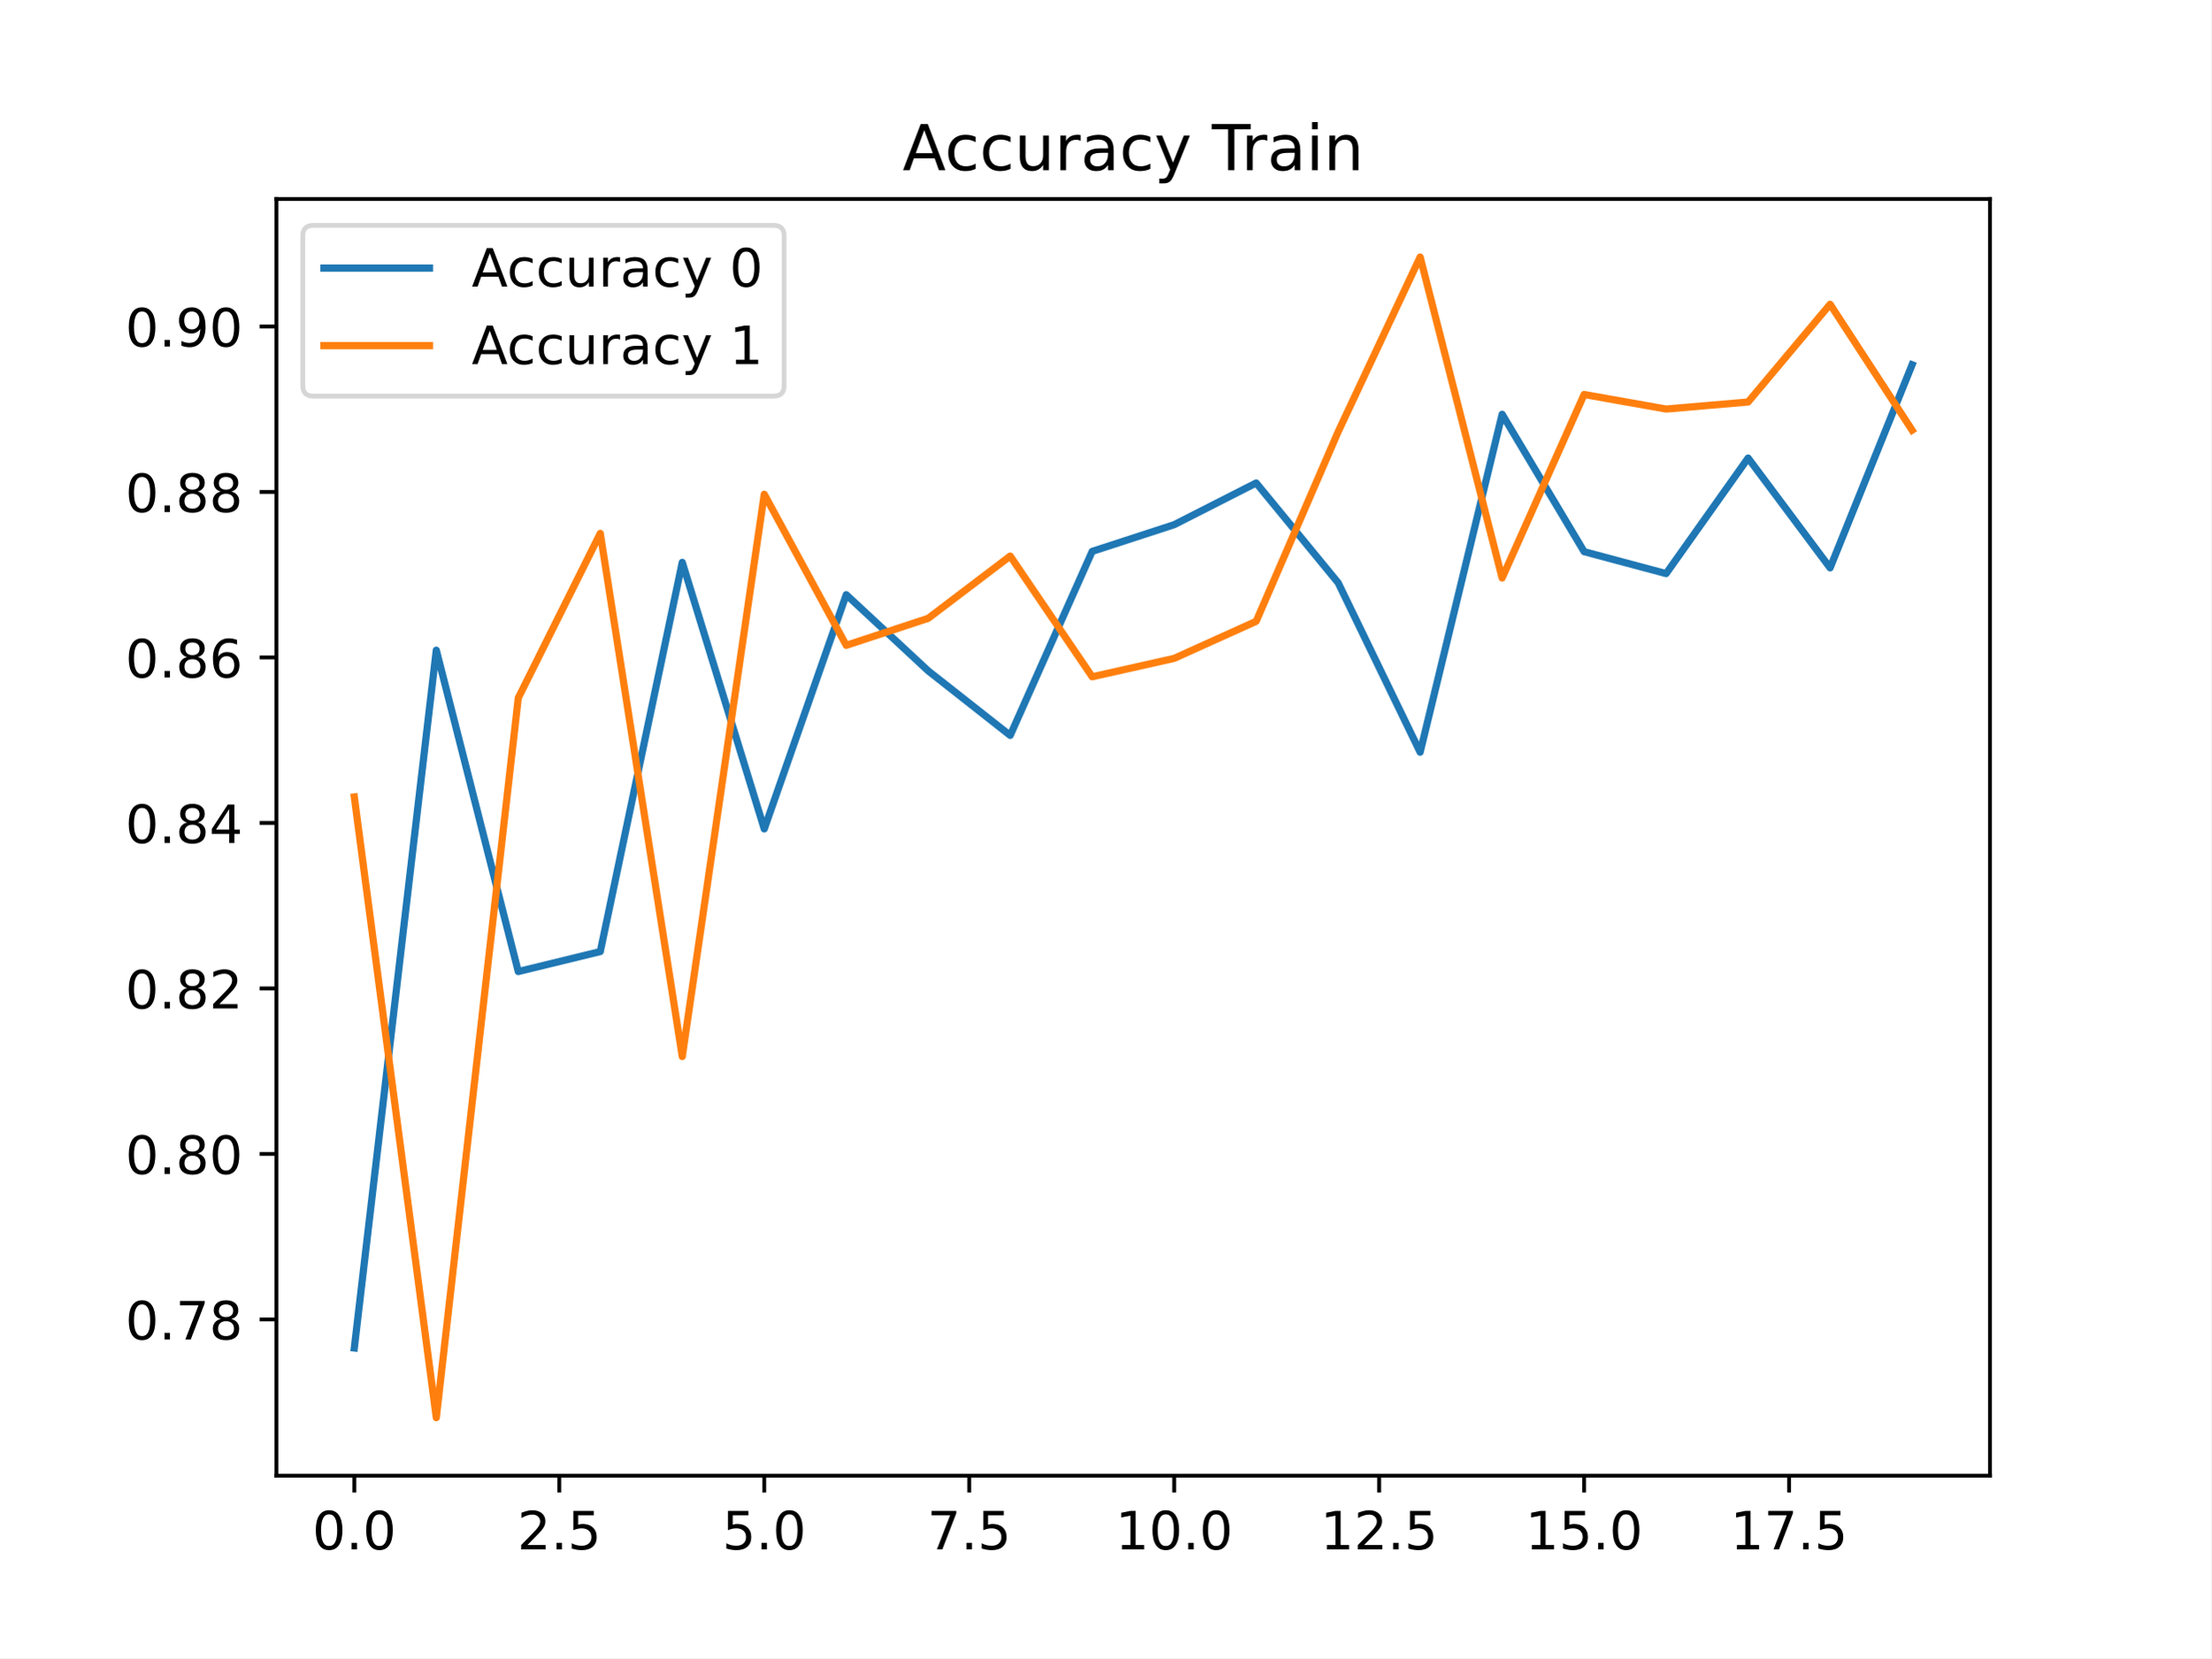
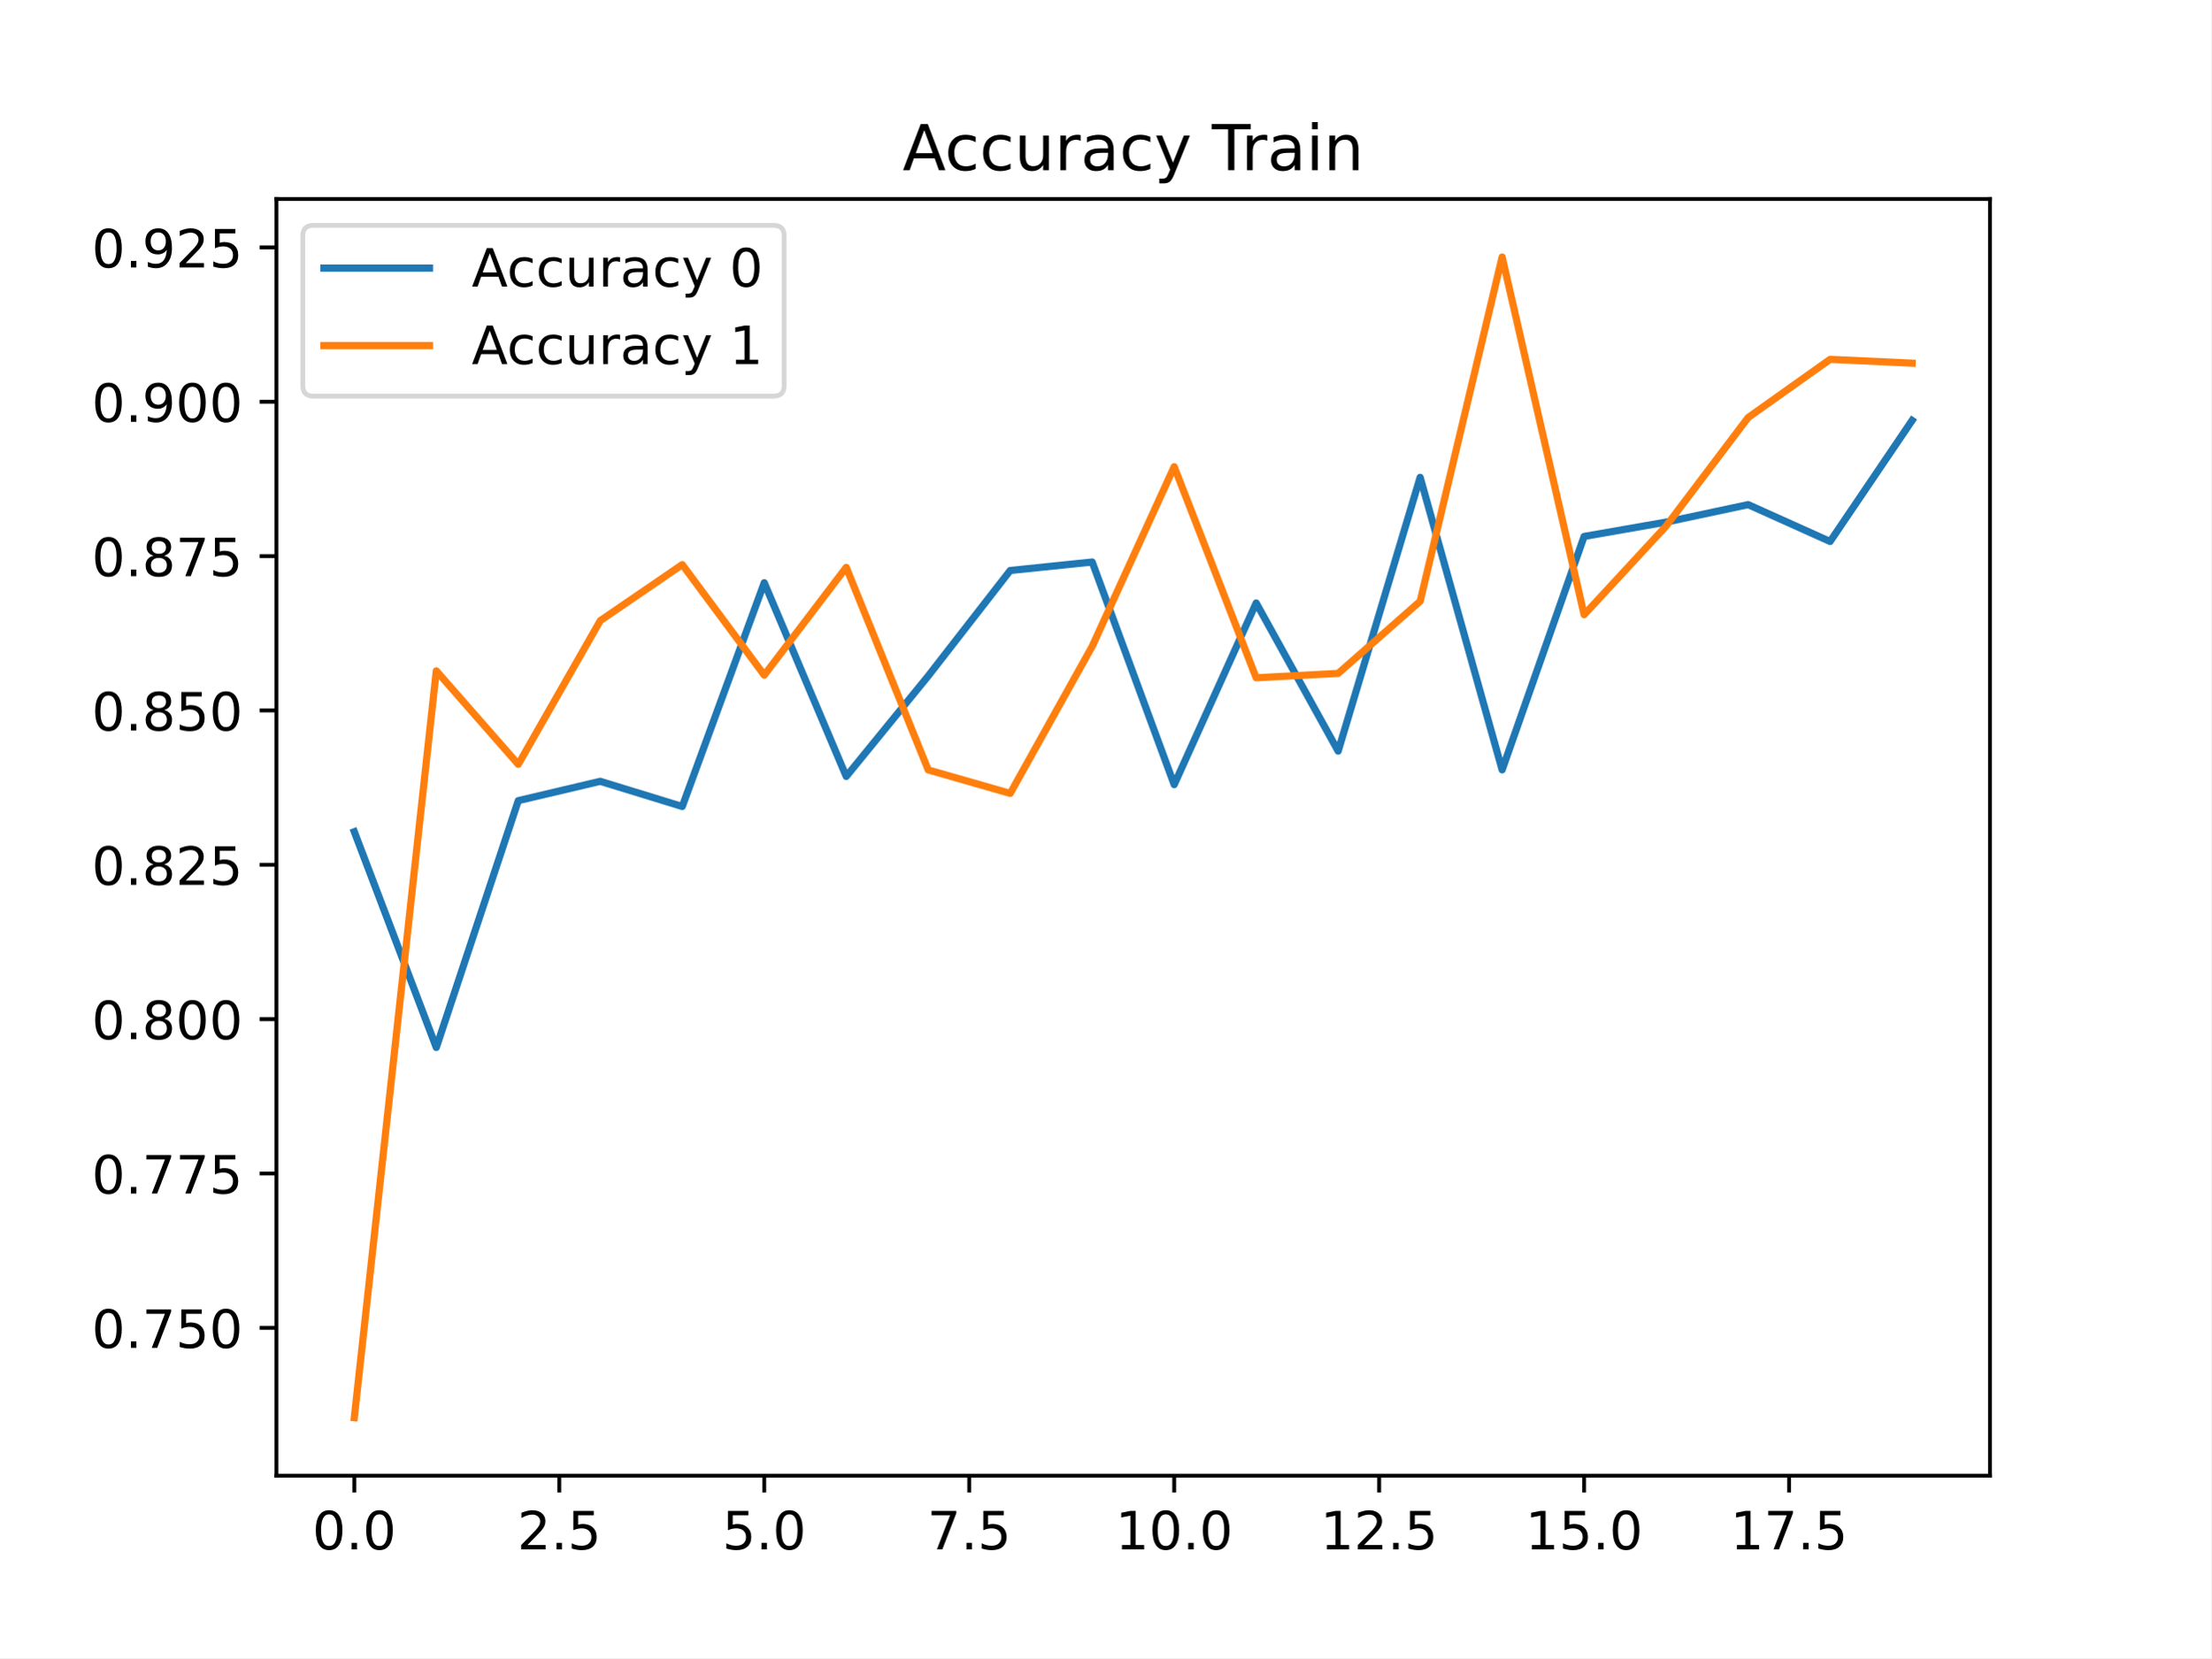
<svg xmlns="http://www.w3.org/2000/svg" xmlns:xlink="http://www.w3.org/1999/xlink" width="460.8pt" height="345.6pt" viewBox="0 0 460.8 345.6" version="1.1">
  <defs>
    <style type="text/css">*{stroke-linejoin: round; stroke-linecap: butt}</style>
  </defs>
  <g id="figure_1">
    <g id="patch_1">
      <path d="M 0 345.6  L 460.8 345.6  L 460.8 0  L 0 0  z " style="fill: #ffffff" />
    </g>
    <g id="axes_1">
      <g id="patch_2">
        <path d="M 57.6 307.584  L 414.72 307.584  L 414.72 41.472  L 57.6 41.472  z " style="fill: #ffffff" />
      </g>
      <g id="matplotlib.axis_1">
        <g id="xtick_1">
          <g id="line2d_1">
            <defs>
-               <path id="mcc415c1c4e" d="M 0 0  L 0 3.5  " style="stroke: #000000; stroke-width: 0.8" />
+               <path id="mcb43524449" d="M 0 0  L 0 3.5  " style="stroke: #000000; stroke-width: 0.8" />
            </defs>
            <g>
-               <use xlink:href="#mcc415c1c4e" x="73.833" y="307.584" style="stroke: #000000; stroke-width: 0.8" />
+               <use xlink:href="#mcb43524449" x="73.833" y="307.584" style="stroke: #000000; stroke-width: 0.8" />
            </g>
          </g>
          <g id="text_1">
            <g transform="translate(65.08601 322.9423) scale(0.11 -0.11)">
              <defs>
                <path id="DejaVuSans-30" d="M 2034 4250  Q 1547 4250 1301 3770  Q 1056 3291 1056 2328  Q 1056 1369 1301 889  Q 1547 409 2034 409  Q 2525 409 2770 889  Q 3016 1369 3016 2328  Q 3016 3291 2770 3770  Q 2525 4250 2034 4250  z M 2034 4750  Q 2819 4750 3233 4129  Q 3647 3509 3647 2328  Q 3647 1150 3233 529  Q 2819 -91 2034 -91  Q 1250 -91 836 529  Q 422 1150 422 2328  Q 422 3509 836 4129  Q 1250 4750 2034 4750  z " transform="scale(0.015625)" />
                <path id="DejaVuSans-2e" d="M 684 794  L 1344 794  L 1344 0  L 684 0  L 684 794  z " transform="scale(0.015625)" />
              </defs>
              <use xlink:href="#DejaVuSans-30" />
              <use xlink:href="#DejaVuSans-2e" x="63.623" />
              <use xlink:href="#DejaVuSans-30" x="95.41" />
            </g>
          </g>
        </g>
        <g id="xtick_2">
          <g id="line2d_2">
            <g>
-               <use xlink:href="#mcc415c1c4e" x="116.55" y="307.584" style="stroke: #000000; stroke-width: 0.8" />
+               <use xlink:href="#mcb43524449" x="116.55" y="307.584" style="stroke: #000000; stroke-width: 0.8" />
            </g>
          </g>
          <g id="text_2">
            <g transform="translate(107.8037 322.9423) scale(0.11 -0.11)">
              <defs>
                <path id="DejaVuSans-32" d="M 1228 531  L 3431 531  L 3431 0  L 469 0  L 469 531  Q 828 903 1448 1529  Q 2069 2156 2228 2338  Q 2531 2678 2651 2914  Q 2772 3150 2772 3378  Q 2772 3750 2511 3984  Q 2250 4219 1831 4219  Q 1534 4219 1204 4116  Q 875 4013 500 3803  L 500 4441  Q 881 4594 1212 4672  Q 1544 4750 1819 4750  Q 2544 4750 2975 4387  Q 3406 4025 3406 3419  Q 3406 3131 3298 2873  Q 3191 2616 2906 2266  Q 2828 2175 2409 1742  Q 1991 1309 1228 531  z " transform="scale(0.015625)" />
                <path id="DejaVuSans-35" d="M 691 4666  L 3169 4666  L 3169 4134  L 1269 4134  L 1269 2991  Q 1406 3038 1543 3061  Q 1681 3084 1819 3084  Q 2600 3084 3056 2656  Q 3513 2228 3513 1497  Q 3513 744 3044 326  Q 2575 -91 1722 -91  Q 1428 -91 1123 -41  Q 819 9 494 109  L 494 744  Q 775 591 1075 516  Q 1375 441 1709 441  Q 2250 441 2565 725  Q 2881 1009 2881 1497  Q 2881 1984 2565 2268  Q 2250 2553 1709 2553  Q 1456 2553 1204 2497  Q 953 2441 691 2322  L 691 4666  z " transform="scale(0.015625)" />
              </defs>
              <use xlink:href="#DejaVuSans-32" />
              <use xlink:href="#DejaVuSans-2e" x="63.623" />
              <use xlink:href="#DejaVuSans-35" x="95.41" />
            </g>
          </g>
        </g>
        <g id="xtick_3">
          <g id="line2d_3">
            <g>
-               <use xlink:href="#mcc415c1c4e" x="159.268" y="307.584" style="stroke: #000000; stroke-width: 0.8" />
+               <use xlink:href="#mcb43524449" x="159.268" y="307.584" style="stroke: #000000; stroke-width: 0.8" />
            </g>
          </g>
          <g id="text_3">
            <g transform="translate(150.5214 322.9423) scale(0.11 -0.11)">
              <use xlink:href="#DejaVuSans-35" />
              <use xlink:href="#DejaVuSans-2e" x="63.623" />
              <use xlink:href="#DejaVuSans-30" x="95.41" />
            </g>
          </g>
        </g>
        <g id="xtick_4">
          <g id="line2d_4">
            <g>
-               <use xlink:href="#mcc415c1c4e" x="201.986" y="307.584" style="stroke: #000000; stroke-width: 0.8" />
+               <use xlink:href="#mcb43524449" x="201.986" y="307.584" style="stroke: #000000; stroke-width: 0.8" />
            </g>
          </g>
          <g id="text_4">
            <g transform="translate(193.2391 322.9423) scale(0.11 -0.11)">
              <defs>
                <path id="DejaVuSans-37" d="M 525 4666  L 3525 4666  L 3525 4397  L 1831 0  L 1172 0  L 2766 4134  L 525 4134  L 525 4666  z " transform="scale(0.015625)" />
              </defs>
              <use xlink:href="#DejaVuSans-37" />
              <use xlink:href="#DejaVuSans-2e" x="63.623" />
              <use xlink:href="#DejaVuSans-35" x="95.41" />
            </g>
          </g>
        </g>
        <g id="xtick_5">
          <g id="line2d_5">
            <g>
-               <use xlink:href="#mcc415c1c4e" x="244.704" y="307.584" style="stroke: #000000; stroke-width: 0.8" />
+               <use xlink:href="#mcb43524449" x="244.704" y="307.584" style="stroke: #000000; stroke-width: 0.8" />
            </g>
          </g>
          <g id="text_5">
            <g transform="translate(232.4574 322.9423) scale(0.11 -0.11)">
              <defs>
                <path id="DejaVuSans-31" d="M 794 531  L 1825 531  L 1825 4091  L 703 3866  L 703 4441  L 1819 4666  L 2450 4666  L 2450 531  L 3481 531  L 3481 0  L 794 0  L 794 531  z " transform="scale(0.015625)" />
              </defs>
              <use xlink:href="#DejaVuSans-31" />
              <use xlink:href="#DejaVuSans-30" x="63.623" />
              <use xlink:href="#DejaVuSans-2e" x="127.246" />
              <use xlink:href="#DejaVuSans-30" x="159.033" />
            </g>
          </g>
        </g>
        <g id="xtick_6">
          <g id="line2d_6">
            <g>
-               <use xlink:href="#mcc415c1c4e" x="287.421" y="307.584" style="stroke: #000000; stroke-width: 0.8" />
+               <use xlink:href="#mcb43524449" x="287.421" y="307.584" style="stroke: #000000; stroke-width: 0.8" />
            </g>
          </g>
          <g id="text_6">
            <g transform="translate(275.1751 322.9423) scale(0.11 -0.11)">
              <use xlink:href="#DejaVuSans-31" />
              <use xlink:href="#DejaVuSans-32" x="63.623" />
              <use xlink:href="#DejaVuSans-2e" x="127.246" />
              <use xlink:href="#DejaVuSans-35" x="159.033" />
            </g>
          </g>
        </g>
        <g id="xtick_7">
          <g id="line2d_7">
            <g>
-               <use xlink:href="#mcc415c1c4e" x="330.139" y="307.584" style="stroke: #000000; stroke-width: 0.8" />
+               <use xlink:href="#mcb43524449" x="330.139" y="307.584" style="stroke: #000000; stroke-width: 0.8" />
            </g>
          </g>
          <g id="text_7">
            <g transform="translate(317.8929 322.9423) scale(0.11 -0.11)">
              <use xlink:href="#DejaVuSans-31" />
              <use xlink:href="#DejaVuSans-35" x="63.623" />
              <use xlink:href="#DejaVuSans-2e" x="127.246" />
              <use xlink:href="#DejaVuSans-30" x="159.033" />
            </g>
          </g>
        </g>
        <g id="xtick_8">
          <g id="line2d_8">
            <g>
-               <use xlink:href="#mcc415c1c4e" x="372.857" y="307.584" style="stroke: #000000; stroke-width: 0.8" />
+               <use xlink:href="#mcb43524449" x="372.857" y="307.584" style="stroke: #000000; stroke-width: 0.8" />
            </g>
          </g>
          <g id="text_8">
            <g transform="translate(360.6106 322.9423) scale(0.11 -0.11)">
              <use xlink:href="#DejaVuSans-31" />
              <use xlink:href="#DejaVuSans-37" x="63.623" />
              <use xlink:href="#DejaVuSans-2e" x="127.246" />
              <use xlink:href="#DejaVuSans-35" x="159.033" />
            </g>
          </g>
        </g>
      </g>
      <g id="matplotlib.axis_2">
        <g id="ytick_1">
          <g id="line2d_9">
            <defs>
-               <path id="m21b72c11c5" d="M 0 0  L -3.5 0  " style="stroke: #000000; stroke-width: 0.8" />
+               <path id="mb7e7854640" d="M 0 0  L -3.5 0  " style="stroke: #000000; stroke-width: 0.8" />
            </defs>
            <g>
-               <use xlink:href="#m21b72c11c5" x="57.6" y="275.012" style="stroke: #000000; stroke-width: 0.8" />
+               <use xlink:href="#mb7e7854640" x="57.6" y="276.768" style="stroke: #000000; stroke-width: 0.8" />
            </g>
          </g>
          <g id="text_9">
-             <g transform="translate(26.10781 279.1909) scale(0.11 -0.11)">
-               <defs>
-                 <path id="DejaVuSans-38" d="M 2034 2216  Q 1584 2216 1326 1975  Q 1069 1734 1069 1313  Q 1069 891 1326 650  Q 1584 409 2034 409  Q 2484 409 2743 651  Q 3003 894 3003 1313  Q 3003 1734 2745 1975  Q 2488 2216 2034 2216  z M 1403 2484  Q 997 2584 770 2862  Q 544 3141 544 3541  Q 544 4100 942 4425  Q 1341 4750 2034 4750  Q 2731 4750 3128 4425  Q 3525 4100 3525 3541  Q 3525 3141 3298 2862  Q 3072 2584 2669 2484  Q 3125 2378 3379 2068  Q 3634 1759 3634 1313  Q 3634 634 3220 271  Q 2806 -91 2034 -91  Q 1263 -91 848 271  Q 434 634 434 1313  Q 434 1759 690 2068  Q 947 2378 1403 2484  z M 1172 3481  Q 1172 3119 1398 2916  Q 1625 2713 2034 2713  Q 2441 2713 2670 2916  Q 2900 3119 2900 3481  Q 2900 3844 2670 4047  Q 2441 4250 2034 4250  Q 1625 4250 1398 4047  Q 1172 3844 1172 3481  z " transform="scale(0.015625)" />
-               </defs>
+             <g transform="translate(19.10906 280.9473) scale(0.11 -0.11)">
              <use xlink:href="#DejaVuSans-30" />
              <use xlink:href="#DejaVuSans-2e" x="63.623" />
              <use xlink:href="#DejaVuSans-37" x="95.41" />
-               <use xlink:href="#DejaVuSans-38" x="159.033" />
+               <use xlink:href="#DejaVuSans-35" x="159.033" />
+               <use xlink:href="#DejaVuSans-30" x="222.656" />
            </g>
          </g>
        </g>
        <g id="ytick_2">
          <g id="line2d_10">
            <g>
-               <use xlink:href="#m21b72c11c5" x="57.6" y="240.516" style="stroke: #000000; stroke-width: 0.8" />
+               <use xlink:href="#mb7e7854640" x="57.6" y="244.596" style="stroke: #000000; stroke-width: 0.8" />
            </g>
          </g>
          <g id="text_10">
-             <g transform="translate(26.10781 244.6955) scale(0.11 -0.11)">
+             <g transform="translate(19.10906 248.7748) scale(0.11 -0.11)">
+               <use xlink:href="#DejaVuSans-30" />
+               <use xlink:href="#DejaVuSans-2e" x="63.623" />
+               <use xlink:href="#DejaVuSans-37" x="95.41" />
+               <use xlink:href="#DejaVuSans-37" x="159.033" />
+               <use xlink:href="#DejaVuSans-35" x="222.656" />
+             </g>
+           </g>
+         </g>
+         <g id="ytick_3">
+           <g id="line2d_11">
+             <g>
+               <use xlink:href="#mb7e7854640" x="57.6" y="212.423" style="stroke: #000000; stroke-width: 0.8" />
+             </g>
+           </g>
+           <g id="text_11">
+             <g transform="translate(19.10906 216.6023) scale(0.11 -0.11)">
+               <defs>
+                 <path id="DejaVuSans-38" d="M 2034 2216  Q 1584 2216 1326 1975  Q 1069 1734 1069 1313  Q 1069 891 1326 650  Q 1584 409 2034 409  Q 2484 409 2743 651  Q 3003 894 3003 1313  Q 3003 1734 2745 1975  Q 2488 2216 2034 2216  z M 1403 2484  Q 997 2584 770 2862  Q 544 3141 544 3541  Q 544 4100 942 4425  Q 1341 4750 2034 4750  Q 2731 4750 3128 4425  Q 3525 4100 3525 3541  Q 3525 3141 3298 2862  Q 3072 2584 2669 2484  Q 3125 2378 3379 2068  Q 3634 1759 3634 1313  Q 3634 634 3220 271  Q 2806 -91 2034 -91  Q 1263 -91 848 271  Q 434 634 434 1313  Q 434 1759 690 2068  Q 947 2378 1403 2484  z M 1172 3481  Q 1172 3119 1398 2916  Q 1625 2713 2034 2713  Q 2441 2713 2670 2916  Q 2900 3119 2900 3481  Q 2900 3844 2670 4047  Q 2441 4250 2034 4250  Q 1625 4250 1398 4047  Q 1172 3844 1172 3481  z " transform="scale(0.015625)" />
+               </defs>
              <use xlink:href="#DejaVuSans-30" />
              <use xlink:href="#DejaVuSans-2e" x="63.623" />
              <use xlink:href="#DejaVuSans-38" x="95.41" />
              <use xlink:href="#DejaVuSans-30" x="159.033" />
-             </g>
-           </g>
-         </g>
-         <g id="ytick_3">
-           <g id="line2d_11">
-             <g>
-               <use xlink:href="#m21b72c11c5" x="57.6" y="206.021" style="stroke: #000000; stroke-width: 0.8" />
-             </g>
-           </g>
-           <g id="text_11">
-             <g transform="translate(26.10781 210.2001) scale(0.11 -0.11)">
+               <use xlink:href="#DejaVuSans-30" x="222.656" />
+             </g>
+           </g>
+         </g>
+         <g id="ytick_4">
+           <g id="line2d_12">
+             <g>
+               <use xlink:href="#mb7e7854640" x="57.6" y="180.251" style="stroke: #000000; stroke-width: 0.8" />
+             </g>
+           </g>
+           <g id="text_12">
+             <g transform="translate(19.10906 184.4299) scale(0.11 -0.11)">
              <use xlink:href="#DejaVuSans-30" />
              <use xlink:href="#DejaVuSans-2e" x="63.623" />
              <use xlink:href="#DejaVuSans-38" x="95.41" />
              <use xlink:href="#DejaVuSans-32" x="159.033" />
-             </g>
-           </g>
-         </g>
-         <g id="ytick_4">
-           <g id="line2d_12">
-             <g>
-               <use xlink:href="#m21b72c11c5" x="57.6" y="171.526" style="stroke: #000000; stroke-width: 0.8" />
-             </g>
-           </g>
-           <g id="text_12">
-             <g transform="translate(26.10781 175.7047) scale(0.11 -0.11)">
-               <defs>
-                 <path id="DejaVuSans-34" d="M 2419 4116  L 825 1625  L 2419 1625  L 2419 4116  z M 2253 4666  L 3047 4666  L 3047 1625  L 3713 1625  L 3713 1100  L 3047 1100  L 3047 0  L 2419 0  L 2419 1100  L 313 1100  L 313 1709  L 2253 4666  z " transform="scale(0.015625)" />
-               </defs>
-               <use xlink:href="#DejaVuSans-30" />
-               <use xlink:href="#DejaVuSans-2e" x="63.623" />
-               <use xlink:href="#DejaVuSans-38" x="95.41" />
-               <use xlink:href="#DejaVuSans-34" x="159.033" />
+               <use xlink:href="#DejaVuSans-35" x="222.656" />
            </g>
          </g>
        </g>
        <g id="ytick_5">
          <g id="line2d_13">
            <g>
-               <use xlink:href="#m21b72c11c5" x="57.6" y="137.03" style="stroke: #000000; stroke-width: 0.8" />
+               <use xlink:href="#mb7e7854640" x="57.6" y="148.078" style="stroke: #000000; stroke-width: 0.8" />
            </g>
          </g>
          <g id="text_13">
-             <g transform="translate(26.10781 141.2093) scale(0.11 -0.11)">
-               <defs>
-                 <path id="DejaVuSans-36" d="M 2113 2584  Q 1688 2584 1439 2293  Q 1191 2003 1191 1497  Q 1191 994 1439 701  Q 1688 409 2113 409  Q 2538 409 2786 701  Q 3034 994 3034 1497  Q 3034 2003 2786 2293  Q 2538 2584 2113 2584  z M 3366 4563  L 3366 3988  Q 3128 4100 2886 4159  Q 2644 4219 2406 4219  Q 1781 4219 1451 3797  Q 1122 3375 1075 2522  Q 1259 2794 1537 2939  Q 1816 3084 2150 3084  Q 2853 3084 3261 2657  Q 3669 2231 3669 1497  Q 3669 778 3244 343  Q 2819 -91 2113 -91  Q 1303 -91 875 529  Q 447 1150 447 2328  Q 447 3434 972 4092  Q 1497 4750 2381 4750  Q 2619 4750 2861 4703  Q 3103 4656 3366 4563  z " transform="scale(0.015625)" />
-               </defs>
+             <g transform="translate(19.10906 152.2574) scale(0.11 -0.11)">
              <use xlink:href="#DejaVuSans-30" />
              <use xlink:href="#DejaVuSans-2e" x="63.623" />
              <use xlink:href="#DejaVuSans-38" x="95.41" />
-               <use xlink:href="#DejaVuSans-36" x="159.033" />
+               <use xlink:href="#DejaVuSans-35" x="159.033" />
+               <use xlink:href="#DejaVuSans-30" x="222.656" />
            </g>
          </g>
        </g>
        <g id="ytick_6">
          <g id="line2d_14">
            <g>
-               <use xlink:href="#m21b72c11c5" x="57.6" y="102.535" style="stroke: #000000; stroke-width: 0.8" />
+               <use xlink:href="#mb7e7854640" x="57.6" y="115.906" style="stroke: #000000; stroke-width: 0.8" />
            </g>
          </g>
          <g id="text_14">
-             <g transform="translate(26.10781 106.7138) scale(0.11 -0.11)">
+             <g transform="translate(19.10906 120.0849) scale(0.11 -0.11)">
              <use xlink:href="#DejaVuSans-30" />
              <use xlink:href="#DejaVuSans-2e" x="63.623" />
              <use xlink:href="#DejaVuSans-38" x="95.41" />
-               <use xlink:href="#DejaVuSans-38" x="159.033" />
+               <use xlink:href="#DejaVuSans-37" x="159.033" />
+               <use xlink:href="#DejaVuSans-35" x="222.656" />
            </g>
          </g>
        </g>
        <g id="ytick_7">
          <g id="line2d_15">
            <g>
-               <use xlink:href="#m21b72c11c5" x="57.6" y="68.039" style="stroke: #000000; stroke-width: 0.8" />
+               <use xlink:href="#mb7e7854640" x="57.6" y="83.733" style="stroke: #000000; stroke-width: 0.8" />
            </g>
          </g>
          <g id="text_15">
-             <g transform="translate(26.10781 72.21844) scale(0.11 -0.11)">
+             <g transform="translate(19.10906 87.91242) scale(0.11 -0.11)">
              <defs>
                <path id="DejaVuSans-39" d="M 703 97  L 703 672  Q 941 559 1184 500  Q 1428 441 1663 441  Q 2288 441 2617 861  Q 2947 1281 2994 2138  Q 2813 1869 2534 1725  Q 2256 1581 1919 1581  Q 1219 1581 811 2004  Q 403 2428 403 3163  Q 403 3881 828 4315  Q 1253 4750 1959 4750  Q 2769 4750 3195 4129  Q 3622 3509 3622 2328  Q 3622 1225 3098 567  Q 2575 -91 1691 -91  Q 1453 -91 1209 -44  Q 966 3 703 97  z M 1959 2075  Q 2384 2075 2632 2365  Q 2881 2656 2881 3163  Q 2881 3666 2632 3958  Q 2384 4250 1959 4250  Q 1534 4250 1286 3958  Q 1038 3666 1038 3163  Q 1038 2656 1286 2365  Q 1534 2075 1959 2075  z " transform="scale(0.015625)" />
              </defs>
              <use xlink:href="#DejaVuSans-30" />
              <use xlink:href="#DejaVuSans-2e" x="63.623" />
              <use xlink:href="#DejaVuSans-39" x="95.41" />
              <use xlink:href="#DejaVuSans-30" x="159.033" />
-             </g>
-           </g>
-         </g>
-       </g>
-       <g id="line2d_16">
-         <path d="M 73.833 280.964  L 90.92 135.516  L 108.007 202.501  L 125.094 198.337  L 142.181 117.209  L 159.268 172.776  L 176.355 123.949  L 193.442 139.828  L 210.529 153.279  L 227.616 114.922  L 244.704 109.356  L 261.791 100.66  L 278.878 121.469  L 295.965 156.781  L 313.052 86.339  L 330.139 114.982  L 347.226 119.552  L 364.313 95.471  L 381.4 118.359  L 398.487 76.026  " clip-path="url(#pd2af5fb559)" style="fill: none; stroke: #1f77b4; stroke-width: 1.5; stroke-linecap: square" />
+               <use xlink:href="#DejaVuSans-30" x="222.656" />
+             </g>
+           </g>
+         </g>
+         <g id="ytick_8">
+           <g id="line2d_16">
+             <g>
+               <use xlink:href="#mb7e7854640" x="57.6" y="51.561" style="stroke: #000000; stroke-width: 0.8" />
+             </g>
+           </g>
+           <g id="text_16">
+             <g transform="translate(19.10906 55.73995) scale(0.11 -0.11)">
+               <use xlink:href="#DejaVuSans-30" />
+               <use xlink:href="#DejaVuSans-2e" x="63.623" />
+               <use xlink:href="#DejaVuSans-39" x="95.41" />
+               <use xlink:href="#DejaVuSans-32" x="159.033" />
+               <use xlink:href="#DejaVuSans-35" x="222.656" />
+             </g>
+           </g>
+         </g>
      </g>
      <g id="line2d_17">
-         <path d="M 73.833 166.104  L 90.92 295.488  L 108.007 145.469  L 125.094 111.173  L 142.181 220.217  L 159.268 103.016  L 176.355 134.505  L 193.442 128.87  L 210.529 115.899  L 227.616 141.059  L 244.704 137.218  L 261.791 129.497  L 278.878 89.987  L 295.965 53.568  L 313.052 120.471  L 330.139 82.218  L 347.226 85.255  L 364.313 83.785  L 381.4 63.417  L 398.487 89.656  " clip-path="url(#pd2af5fb559)" style="fill: none; stroke: #ff7f0e; stroke-width: 1.5; stroke-linecap: square" />
+         <path d="M 73.833 173.357  L 90.92 218.326  L 108.007 166.878  L 125.094 162.851  L 142.181 168.097  L 159.268 121.459  L 176.355 161.834  L 193.442 140.888  L 210.529 118.905  L 227.616 117.14  L 244.704 163.544  L 261.791 125.675  L 278.878 156.558  L 295.965 99.493  L 313.052 160.46  L 330.139 111.807  L 347.226 108.814  L 364.313 105.175  L 381.4 112.86  L 398.487 87.634  " clip-path="url(#p1f7a1b5778)" style="fill: none; stroke: #1f77b4; stroke-width: 1.5; stroke-linecap: square" />
+       </g>
+       <g id="line2d_18">
+         <path d="M 73.833 295.488  L 90.92 139.824  L 108.007 159.308  L 125.094 129.368  L 142.181 117.678  L 159.268 140.719  L 176.355 118.255  L 193.442 160.472  L 210.529 165.369  L 227.616 134.716  L 244.704 97.275  L 261.791 141.268  L 278.878 140.356  L 295.965 125.317  L 313.052 53.568  L 330.139 128.122  L 347.226 109.646  L 364.313 87.031  L 381.4 74.895  L 398.487 75.691  " clip-path="url(#p1f7a1b5778)" style="fill: none; stroke: #ff7f0e; stroke-width: 1.5; stroke-linecap: square" />
      </g>
      <g id="patch_3">
        <path d="M 57.6 307.584  L 57.6 41.472  " style="fill: none; stroke: #000000; stroke-width: 0.8; stroke-linejoin: miter; stroke-linecap: square" />
      </g>
      <g id="patch_4">
        <path d="M 414.72 307.584  L 414.72 41.472  " style="fill: none; stroke: #000000; stroke-width: 0.8; stroke-linejoin: miter; stroke-linecap: square" />
      </g>
      <g id="patch_5">
        <path d="M 57.6 307.584  L 414.72 307.584  " style="fill: none; stroke: #000000; stroke-width: 0.8; stroke-linejoin: miter; stroke-linecap: square" />
      </g>
      <g id="patch_6">
        <path d="M 57.6 41.472  L 414.72 41.472  " style="fill: none; stroke: #000000; stroke-width: 0.8; stroke-linejoin: miter; stroke-linecap: square" />
      </g>
-       <g id="text_16">
+       <g id="text_17">
        <g transform="translate(188.0976 35.472) scale(0.132 -0.132)">
          <defs>
            <path id="DejaVuSans-41" d="M 2188 4044  L 1331 1722  L 3047 1722  L 2188 4044  z M 1831 4666  L 2547 4666  L 4325 0  L 3669 0  L 3244 1197  L 1141 1197  L 716 0  L 50 0  L 1831 4666  z " transform="scale(0.015625)" />
            <path id="DejaVuSans-63" d="M 3122 3366  L 3122 2828  Q 2878 2963 2633 3030  Q 2388 3097 2138 3097  Q 1578 3097 1268 2742  Q 959 2388 959 1747  Q 959 1106 1268 751  Q 1578 397 2138 397  Q 2388 397 2633 464  Q 2878 531 3122 666  L 3122 134  Q 2881 22 2623 -34  Q 2366 -91 2075 -91  Q 1284 -91 818 406  Q 353 903 353 1747  Q 353 2603 823 3093  Q 1294 3584 2113 3584  Q 2378 3584 2631 3529  Q 2884 3475 3122 3366  z " transform="scale(0.015625)" />
            <path id="DejaVuSans-75" d="M 544 1381  L 544 3500  L 1119 3500  L 1119 1403  Q 1119 906 1312 657  Q 1506 409 1894 409  Q 2359 409 2629 706  Q 2900 1003 2900 1516  L 2900 3500  L 3475 3500  L 3475 0  L 2900 0  L 2900 538  Q 2691 219 2414 64  Q 2138 -91 1772 -91  Q 1169 -91 856 284  Q 544 659 544 1381  z M 1991 3584  L 1991 3584  z " transform="scale(0.015625)" />
            <path id="DejaVuSans-72" d="M 2631 2963  Q 2534 3019 2420 3045  Q 2306 3072 2169 3072  Q 1681 3072 1420 2755  Q 1159 2438 1159 1844  L 1159 0  L 581 0  L 581 3500  L 1159 3500  L 1159 2956  Q 1341 3275 1631 3429  Q 1922 3584 2338 3584  Q 2397 3584 2469 3576  Q 2541 3569 2628 3553  L 2631 2963  z " transform="scale(0.015625)" />
            <path id="DejaVuSans-61" d="M 2194 1759  Q 1497 1759 1228 1600  Q 959 1441 959 1056  Q 959 750 1161 570  Q 1363 391 1709 391  Q 2188 391 2477 730  Q 2766 1069 2766 1631  L 2766 1759  L 2194 1759  z M 3341 1997  L 3341 0  L 2766 0  L 2766 531  Q 2569 213 2275 61  Q 1981 -91 1556 -91  Q 1019 -91 701 211  Q 384 513 384 1019  Q 384 1609 779 1909  Q 1175 2209 1959 2209  L 2766 2209  L 2766 2266  Q 2766 2663 2505 2880  Q 2244 3097 1772 3097  Q 1472 3097 1187 3025  Q 903 2953 641 2809  L 641 3341  Q 956 3463 1253 3523  Q 1550 3584 1831 3584  Q 2591 3584 2966 3190  Q 3341 2797 3341 1997  z " transform="scale(0.015625)" />
            <path id="DejaVuSans-79" d="M 2059 -325  Q 1816 -950 1584 -1140  Q 1353 -1331 966 -1331  L 506 -1331  L 506 -850  L 844 -850  Q 1081 -850 1212 -737  Q 1344 -625 1503 -206  L 1606 56  L 191 3500  L 800 3500  L 1894 763  L 2988 3500  L 3597 3500  L 2059 -325  z " transform="scale(0.015625)" />
            <path id="DejaVuSans-20" transform="scale(0.015625)" />
            <path id="DejaVuSans-54" d="M -19 4666  L 3928 4666  L 3928 4134  L 2272 4134  L 2272 0  L 1638 0  L 1638 4134  L -19 4134  L -19 4666  z " transform="scale(0.015625)" />
            <path id="DejaVuSans-69" d="M 603 3500  L 1178 3500  L 1178 0  L 603 0  L 603 3500  z M 603 4863  L 1178 4863  L 1178 4134  L 603 4134  L 603 4863  z " transform="scale(0.015625)" />
            <path id="DejaVuSans-6e" d="M 3513 2113  L 3513 0  L 2938 0  L 2938 2094  Q 2938 2591 2744 2837  Q 2550 3084 2163 3084  Q 1697 3084 1428 2787  Q 1159 2491 1159 1978  L 1159 0  L 581 0  L 581 3500  L 1159 3500  L 1159 2956  Q 1366 3272 1645 3428  Q 1925 3584 2291 3584  Q 2894 3584 3203 3211  Q 3513 2838 3513 2113  z " transform="scale(0.015625)" />
          </defs>
          <use xlink:href="#DejaVuSans-41" />
          <use xlink:href="#DejaVuSans-63" x="66.658" />
          <use xlink:href="#DejaVuSans-63" x="121.639" />
          <use xlink:href="#DejaVuSans-75" x="176.619" />
          <use xlink:href="#DejaVuSans-72" x="239.998" />
          <use xlink:href="#DejaVuSans-61" x="281.111" />
          <use xlink:href="#DejaVuSans-63" x="342.391" />
          <use xlink:href="#DejaVuSans-79" x="397.371" />
          <use xlink:href="#DejaVuSans-20" x="456.551" />
          <use xlink:href="#DejaVuSans-54" x="488.338" />
          <use xlink:href="#DejaVuSans-72" x="534.672" />
          <use xlink:href="#DejaVuSans-61" x="575.785" />
          <use xlink:href="#DejaVuSans-69" x="637.064" />
          <use xlink:href="#DejaVuSans-6e" x="664.848" />
        </g>
      </g>
      <g id="legend_1">
        <g id="patch_7">
          <path d="M 65.3 82.564  L 161.217 82.564  Q 163.417 82.564 163.417 80.364  L 163.417 49.172  Q 163.417 46.972 161.217 46.972  L 65.3 46.972  Q 63.1 46.972 63.1 49.172  L 63.1 80.364  Q 63.1 82.564 65.3 82.564  z " style="fill: #ffffff; opacity: 0.8; stroke: #cccccc; stroke-linejoin: miter" />
        </g>
-         <g id="line2d_18">
+         <g id="line2d_19">
          <path d="M 67.5 55.88  L 78.5 55.88  L 89.5 55.88  " style="fill: none; stroke: #1f77b4; stroke-width: 1.5; stroke-linecap: square" />
        </g>
-         <g id="text_17">
+         <g id="text_18">
          <g transform="translate(98.3 59.73028) scale(0.11 -0.11)">
            <use xlink:href="#DejaVuSans-41" />
            <use xlink:href="#DejaVuSans-63" x="66.658" />
            <use xlink:href="#DejaVuSans-63" x="121.639" />
            <use xlink:href="#DejaVuSans-75" x="176.619" />
            <use xlink:href="#DejaVuSans-72" x="239.998" />
            <use xlink:href="#DejaVuSans-61" x="281.111" />
            <use xlink:href="#DejaVuSans-63" x="342.391" />
            <use xlink:href="#DejaVuSans-79" x="397.371" />
            <use xlink:href="#DejaVuSans-20" x="456.551" />
            <use xlink:href="#DejaVuSans-30" x="488.338" />
          </g>
        </g>
-         <g id="line2d_19">
+         <g id="line2d_20">
          <path d="M 67.5 72.026  L 78.5 72.026  L 89.5 72.026  " style="fill: none; stroke: #ff7f0e; stroke-width: 1.5; stroke-linecap: square" />
        </g>
-         <g id="text_18">
+         <g id="text_19">
          <g transform="translate(98.3 75.87622) scale(0.11 -0.11)">
            <use xlink:href="#DejaVuSans-41" />
            <use xlink:href="#DejaVuSans-63" x="66.658" />
            <use xlink:href="#DejaVuSans-63" x="121.639" />
            <use xlink:href="#DejaVuSans-75" x="176.619" />
            <use xlink:href="#DejaVuSans-72" x="239.998" />
            <use xlink:href="#DejaVuSans-61" x="281.111" />
            <use xlink:href="#DejaVuSans-63" x="342.391" />
            <use xlink:href="#DejaVuSans-79" x="397.371" />
            <use xlink:href="#DejaVuSans-20" x="456.551" />
            <use xlink:href="#DejaVuSans-31" x="488.338" />
          </g>
        </g>
      </g>
    </g>
  </g>
  <defs>
-     <clipPath id="pd2af5fb559">
+     <clipPath id="p1f7a1b5778">
      <rect x="57.6" y="41.472" width="357.12" height="266.112" />
    </clipPath>
  </defs>
</svg>
